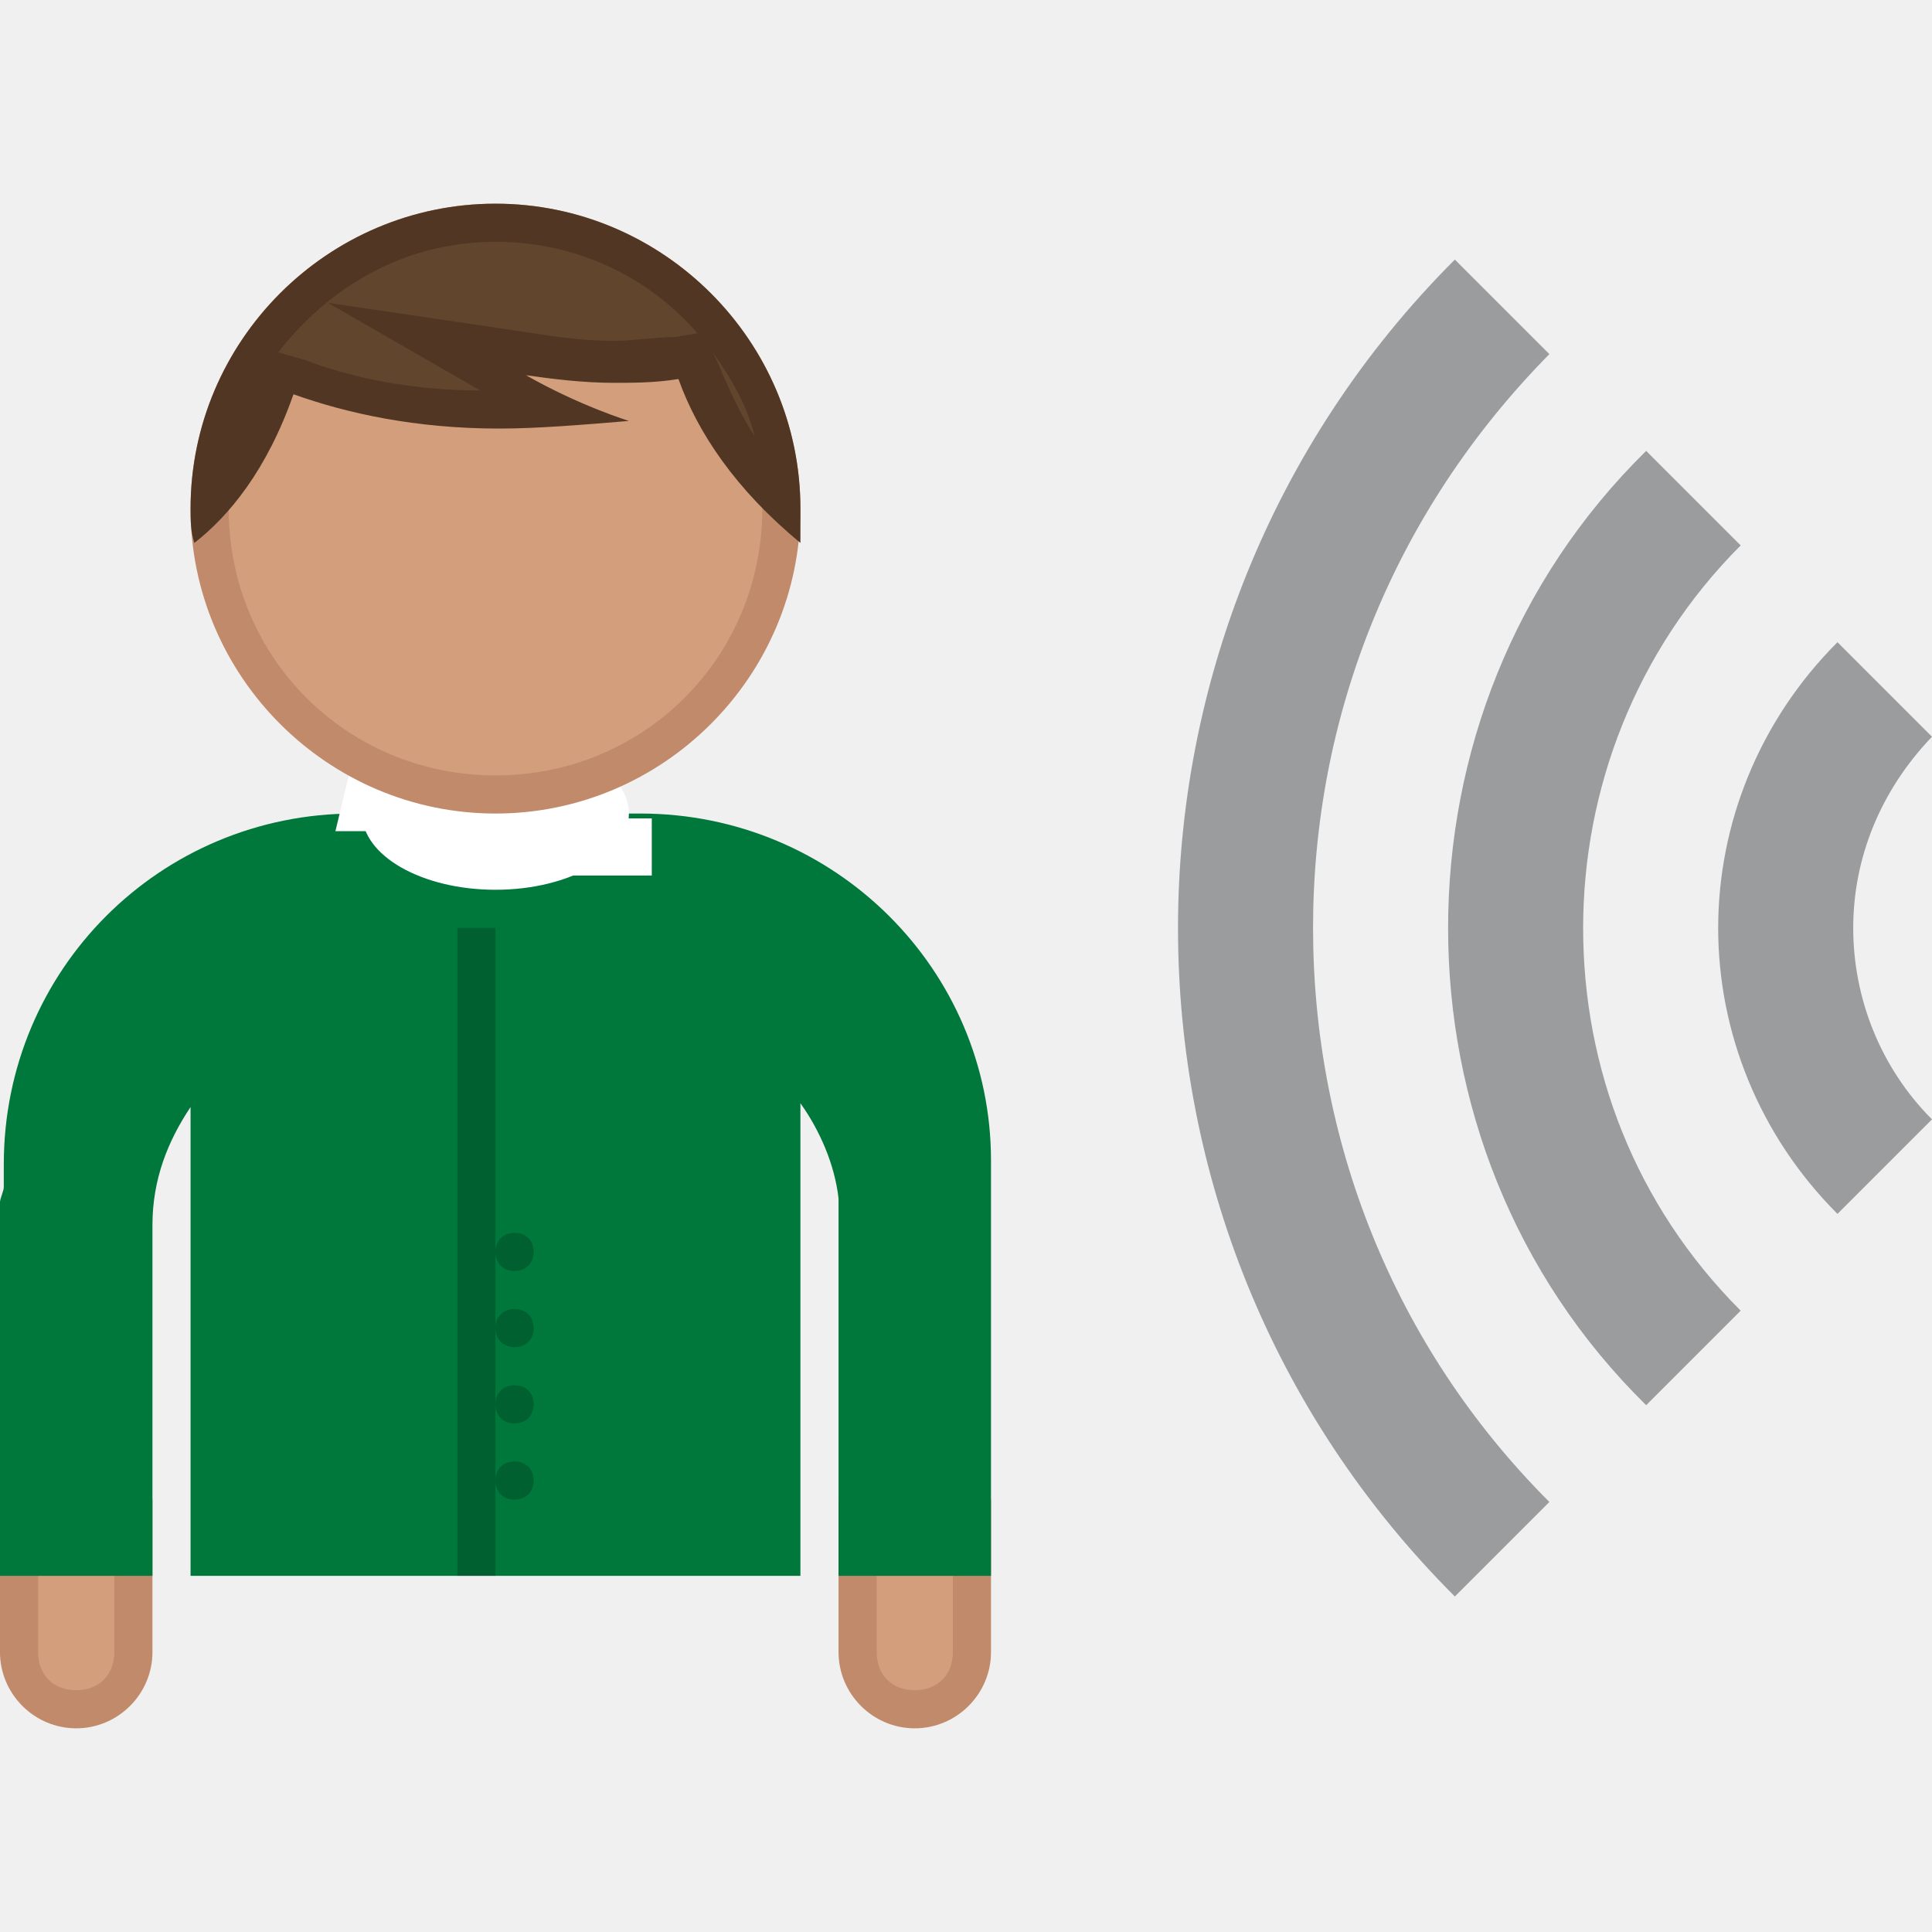
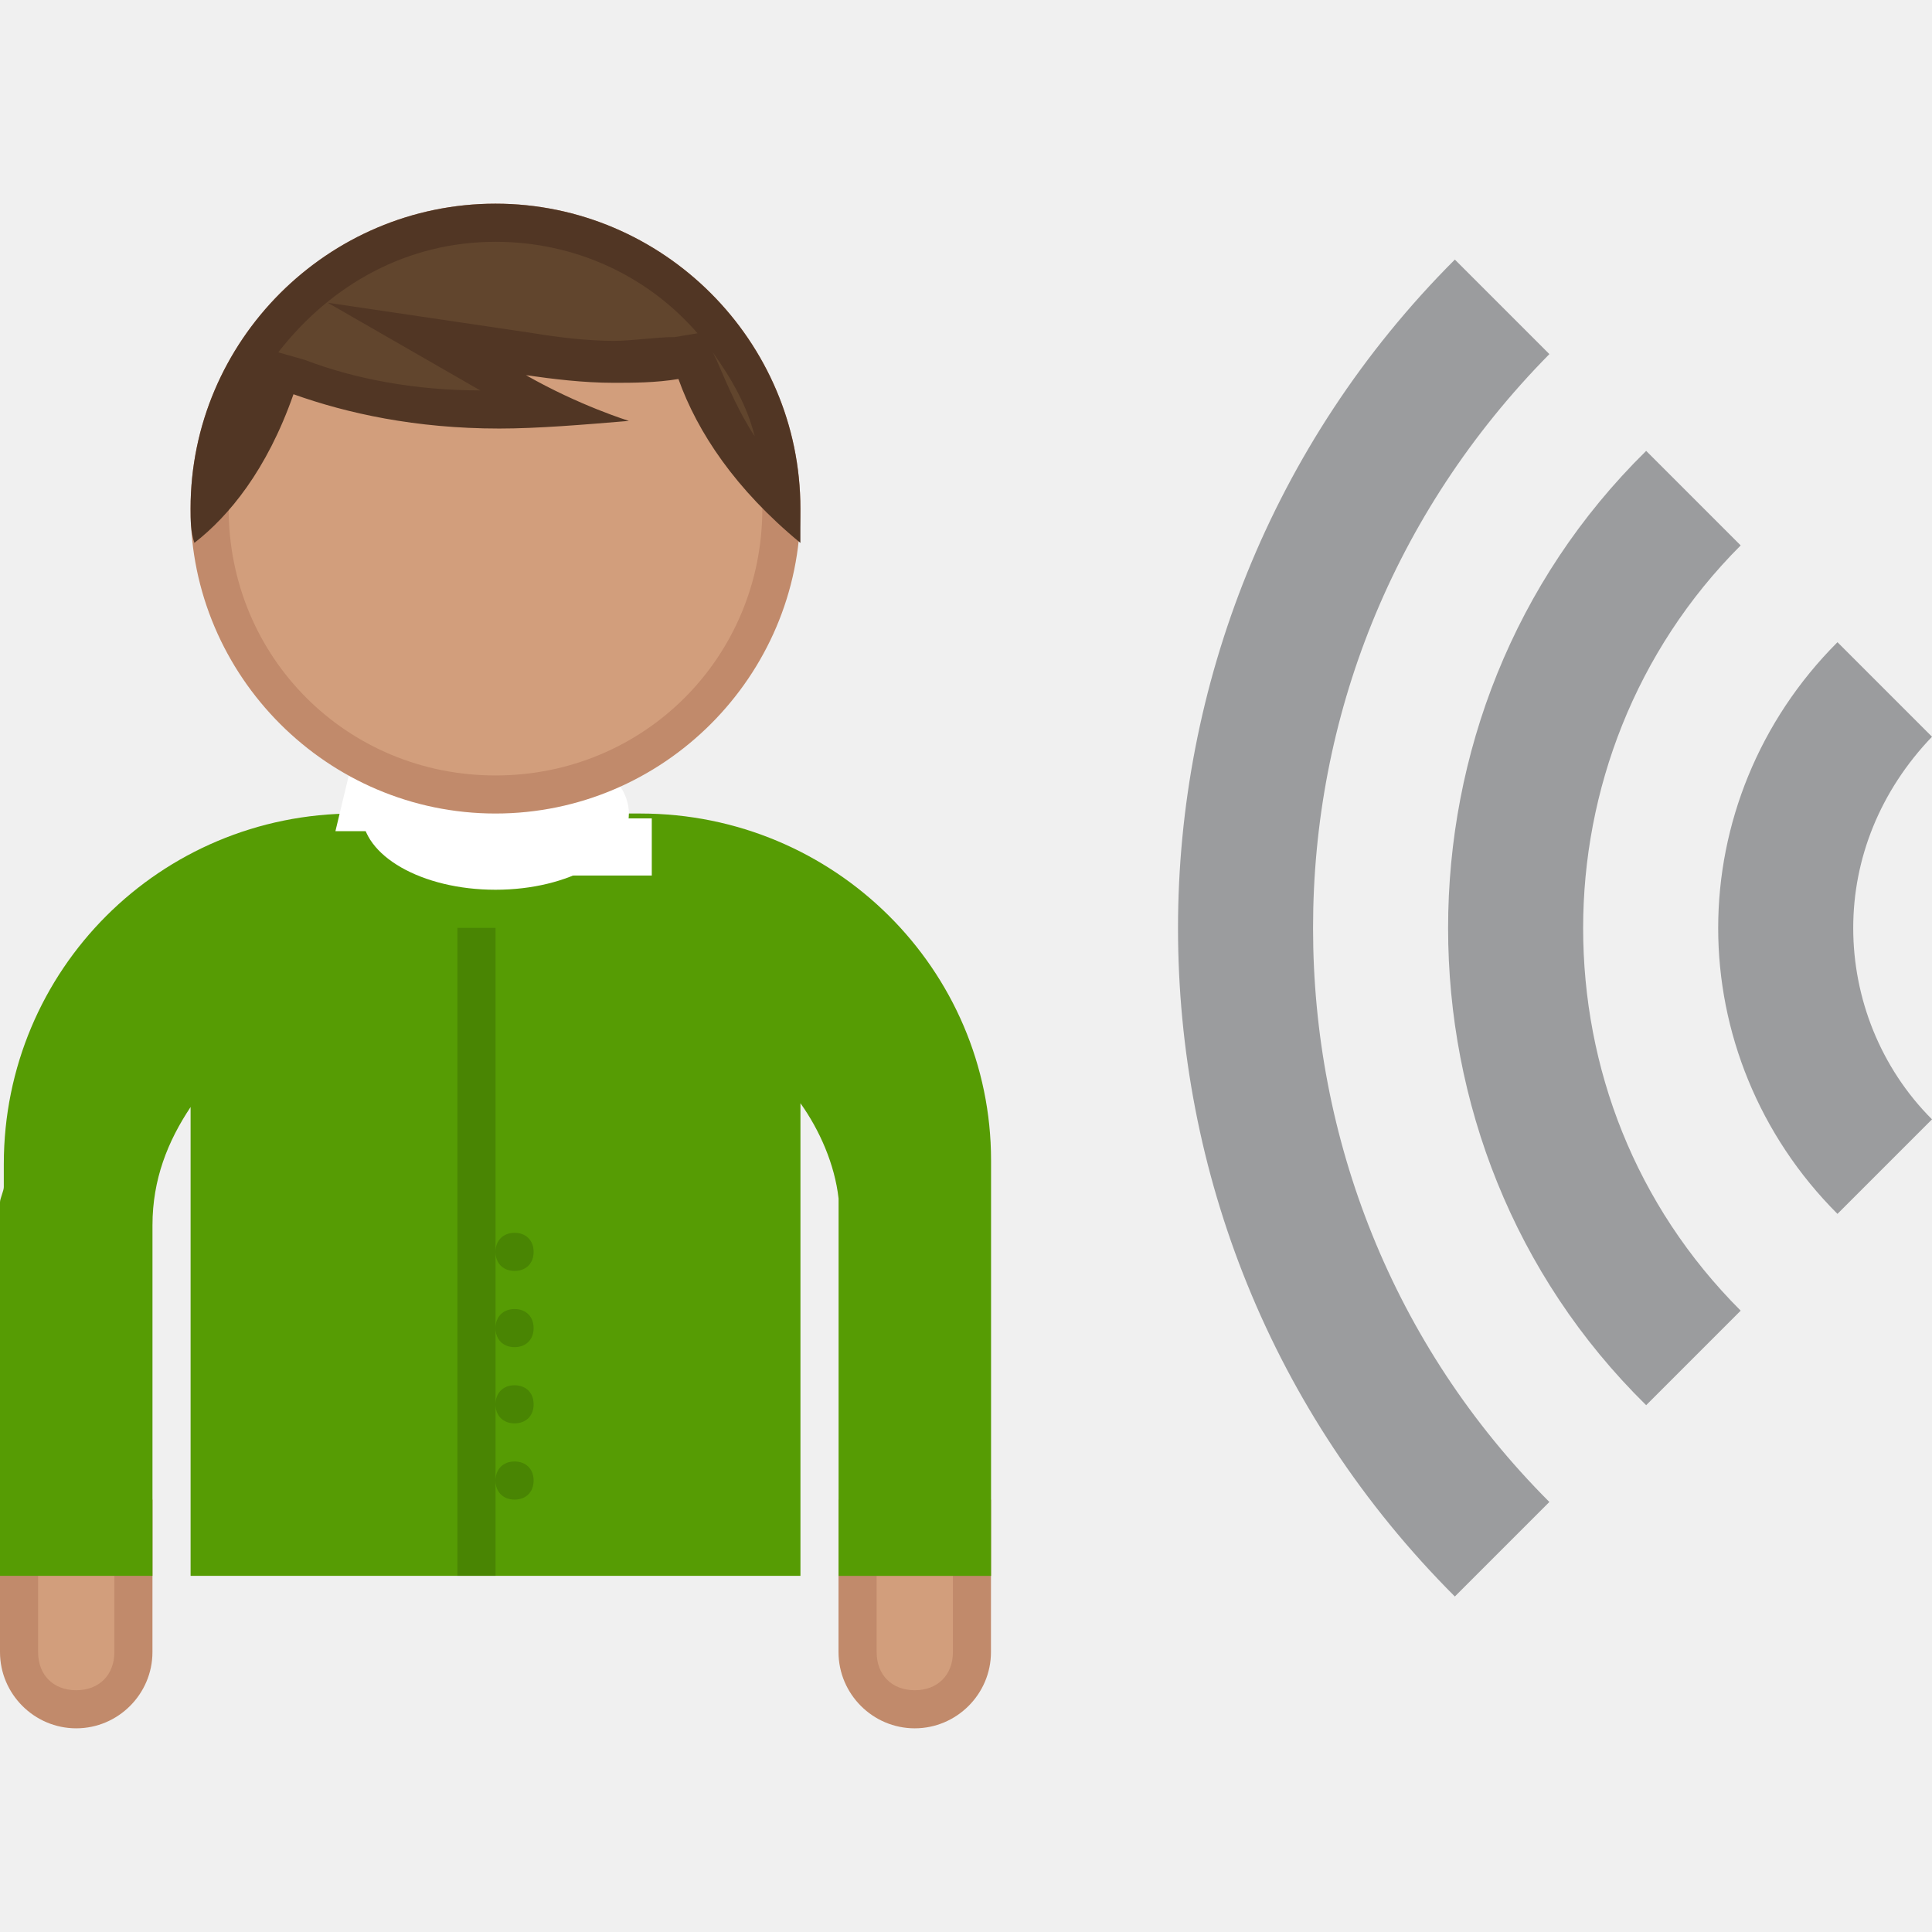
<svg xmlns="http://www.w3.org/2000/svg" xmlns:xlink="http://www.w3.org/1999/xlink" viewBox="0 0 64 64" style="enable-background:new 0 0 64 64" version="1.1" id="svg18">
  <defs id="defs22">
    <clipPath id="1">
      <use height="100%" width="100%" y="0" x="0" xlink:href="#0" id="use3" />
    </clipPath>
    <clipPath id="clipPath880">
      <use height="100%" width="100%" y="0" x="0" xlink:href="#0" id="use878" />
    </clipPath>
  </defs>
  <path transform="matrix(1.262643,0,0,1.262643,-25.01156,6.340521)" d="m 29.3,17.3 c 0,0 2.7,7.9 2.7,10.7 0,-2.7 2.7,-10.7 2.7,-10.7 h -5.4" style="fill:#ffffff" clip-path="url(#1)" id="path36" />
  <path transform="matrix(1.262643,0,0,1.262643,-25.01156,6.340521)" d="m 30,17 1.5,2 -1.5,3 2,6 2,-6 -1.5,-3 1.5,-2 z" style="fill:#e70003" clip-path="url(#1)" id="path38" />
-   <g id="g2027" transform="matrix(1.262643,0,0,1.262643,-9.092923,-9.099692)">
-     <g style="fill:#9b9c9e;fill-opacity:1" transform="matrix(0,-0.59049,0.59049,0,31.61201,50.45043)" id="g840">
-       <path d="m 40.5,43.8 c -2.3,-2.1 -5.3,-3.3 -8.5,-3.3 -3.2,0 -6.2,1.2 -8.5,3.3 L 20,40.3 c 3.3,-3.1 7.5,-4.8 12,-4.8 4.5,0 8.8,1.7 12,4.8 l -3.5,3.5" style="fill:#9b9c9e;fill-opacity:1" id="path6" />
-       <path style="fill:#9b9c9e;fill-opacity:1" d="m 32,36 c 4.2,0 8.2,1.5 11.3,4.3 l -2.8,2.8 C 38.1,41.1 35.2,40 32,40 c -3.2,0 -6.1,1.1 -8.5,3.1 L 20.7,40.3 C 23.8,37.5 27.8,36 32,36 m 0,-1 c -4.6,0 -9.2,1.8 -12.7,5.3 l 4.2,4.2 C 25.8,42.2 28.9,41 32,41 c 3.1,0 6.1,1.2 8.5,3.5 l 4.2,-4.2 C 41.2,36.8 36.6,35 32,35 Z" id="path8" />
-       <path d="m 49,35.3 c -4.6,-4.4 -10.6,-6.8 -17,-6.8 -6.4,0 -12.4,2.4 -17,6.8 L 11.5,31.8 C 17,26.5 24.3,23.5 32,23.5 c 7.7,0 15,2.9 20.5,8.3 L 49,35.3" style="fill:#9b9c9e;fill-opacity:1" id="path10" />
-       <path style="fill:#9b9c9e;fill-opacity:1" d="m 32,24 c 7.4,0 14.4,2.8 19.8,7.8 L 49,34.6 C 44.3,30.3 38.3,28 32,28 25.7,28 19.7,30.3 15,34.6 L 12.2,31.8 C 17.6,26.8 24.6,24 32,24 m 0,-1 c -7.7,0 -15.4,2.9 -21.2,8.8 L 15,36 c 4.7,-4.7 10.8,-7 17,-7 6.1,0 12.3,2.3 17,7 l 4.2,-4.2 C 47.4,25.9 39.7,23 32,23 Z" id="path12" />
-       <path d="M 57.5,26.8 C 50.6,20.2 41.6,16.5 32,16.5 22.4,16.5 13.4,20.2 6.5,26.8 L 3,23.3 c 7.8,-7.6 18.1,-11.8 29,-11.8 10.9,0 21.2,4.2 29,11.8 l -3.5,3.5" style="fill:#9b9c9e;fill-opacity:1" id="path14" />
-       <path style="fill:#9b9c9e;fill-opacity:1" d="m 32,12 c 10.6,0 20.6,4 28.3,11.3 l -2.8,2.8 C 50.5,19.6 41.5,16 32,16 22.5,16 13.5,19.6 6.6,26.1 L 3.8,23.3 C 11.4,16 21.4,12 32,12 m 0,-1 C 21.2,11 10.5,15.1 2.3,23.3 l 4.2,4.2 C 13.5,20.5 22.7,17 32,17 c 9.3,0 18.4,3.5 25.5,10.5 l 4.2,-4.2 C 53.5,15.1 42.7,11 32,11 Z" id="path16" />
-     </g>
-     <g transform="translate(1.35404,-0.12745)" id="g912">
-       <path d="m 29.847,52.178 c -0.8,0 -1.5,-0.7 -1.5,-1.5 v -3.5 h 3 v 3.5 c 0,0.8 -0.7,1.5 -1.5,1.5" style="fill:#d29e7c" id="path8-3" />
-       <path d="m 30.847,47.678 v 3 c 0,0.6 -0.4,1 -1,1 -0.6,0 -1,-0.4 -1,-1 v -3 h 2 m 1,-1 h -4 v 4 c 0,1.1 0.9,2 2,2 1.1,0 2,-0.9 2,-2 z" style="fill:#c18a6b" id="path10-6" />
-       <path d="m 7.847,52.178 c -0.8,0 -1.5,-0.7 -1.5,-1.5 v -3.5 h 3 v 3.5 c 0,0.8 -0.6,1.5 -1.5,1.5" style="fill:#d29e7c" id="path12-7" />
-       <path d="m 8.847,47.678 v 3 c 0,0.6 -0.4,1 -1,1 -0.6,0 -1,-0.4 -1,-1 v -3 h 2 m 1,-1 h -4 v 4 c 0,1.1 0.9,2 2,2 1.1,0 2,-0.9 2,-2 z" style="fill:#c18a6b" id="path14-5" />
-       <path d="m 22.647,28.678 h -7.5 c -5.1,0 -9.2,4.1 -9.2,9.2 v 0.6 c 0,0.1 -0.1,0.3 -0.1,0.4 v 9.8 h 4 v -5.4 -3.8 c 0,-1.2 0.4,-2.2 1,-3.1 v 12.3 h 16 v -12.4 c 0.5,0.7 0.9,1.6 1,2.5 0,0.1 0,0.1 0,0.1 v 9.8 h 4 v -9.2 -0.6 -1.1 c 0,-5 -4.1,-9.1 -9.2,-9.1" style="fill:#00783c" id="path16-3" />
-       <ellipse cx="18.847" cy="28.678" rx="3.5" ry="2" style="fill:#ffffff" id="ellipse22" />
-       <path d="m 17.847,31.678 h 1 v 17 h -1 z" style="opacity:0.2" id="path26" />
-       <path d="m 19.347,45.678 c -0.3,0 -0.5,0.2 -0.5,0.5 0,0.3 0.2,0.5 0.5,0.5 0.3,0 0.5,-0.2 0.5,-0.5 0,-0.3 -0.2,-0.5 -0.5,-0.5" style="opacity:0.2" id="path28" />
-       <path d="m 19.347,43.678 c -0.3,0 -0.5,0.2 -0.5,0.5 0,0.3 0.2,0.5 0.5,0.5 0.3,0 0.5,-0.2 0.5,-0.5 0,-0.3 -0.2,-0.5 -0.5,-0.5" style="opacity:0.2" id="path30" />
-       <path d="m 19.347,41.678 c -0.3,0 -0.5,0.2 -0.5,0.5 0,0.3 0.2,0.5 0.5,0.5 0.3,0 0.5,-0.2 0.5,-0.5 0,-0.3 -0.2,-0.5 -0.5,-0.5" style="opacity:0.2" id="path32" />
-       <path d="m 19.347,39.678 c -0.3,0 -0.5,0.2 -0.5,0.5 0,0.3 0.2,0.5 0.5,0.5 0.3,0 0.5,-0.2 0.5,-0.5 0,-0.3 -0.2,-0.5 -0.5,-0.5" style="opacity:0.2" id="path34" />
-       <g transform="translate(-13.15254,11.67797)" style="fill:#ffffff" id="g44">
-         <path d="M 32.646,17.127 H 36.1 v 1.5 h -3.3 z" id="path40" />
-         <path d="M 28.16,15.963 H 31.1 v 1.5 h -3.3 z" id="path42" />
-       </g>
-       <path d="m 18.847,28.178 c -4.1,0 -7.5,-3.4 -7.5,-7.5 0,-4.1 3.4,-7.5 7.5,-7.5 4.1,0 7.5,3.4 7.5,7.5 0,4.1 -3.4,7.5 -7.5,7.5" style="fill:#d29e7c" id="path46" />
-       <path d="m 18.847,13.678 c 3.9,0 7,3.1 7,7 0,3.9 -3.1,7 -7,7 -3.9,0 -7,-3.1 -7,-7 0,-3.9 3.1,-7 7,-7 m 0,-1 c -4.4,0 -8,3.6 -8,8 0,4.4 3.6,8 8,8 4.4,0 8,-3.6 8,-8 0,-4.4 -3.6,-8 -8,-8 z" style="fill:#c18a6b" id="path48" />
-       <path d="m 11.347,20.478 c 0.1,-4.1 3.4,-7.3 7.5,-7.3 4.1,0 7.4,3.2 7.5,7.3 -1,-1 -1.8,-2.2 -2.2,-3.5 l -0.1,-0.3 h -0.4 c -0.6,0 -1.1,0.1 -1.6,0.1 -0.8,0 -1.5,-0.1 -2.2,-0.2 l -2.7,-0.4 2.4,1.3 c 0.3,0.2 0.6,0.4 0.9,0.5 -0.5,0 -1,0 -1.4,0 -2,0 -3.7,-0.3 -5.3,-0.9 l -0.5,-0.2 -0.2,0.5 c -0.4,1.3 -1,2.3 -1.7,3.1" style="fill:#61452d" id="path50" />
-       <path d="m 18.847,13.678 c 2.1,0 4,0.9 5.3,2.4 l -0.6,0.1 c -0.5,0 -1.1,0.1 -1.6,0.1 -0.7,0 -1.5,-0.1 -2.1,-0.2 l -5.4,-0.8 4,2.3 c -1.7,0 -3.3,-0.3 -4.6,-0.8 l -0.7,-0.2 c 1.4,-1.8 3.4,-2.9 5.7,-2.9 m 5.7,2.9 c 0.5,0.7 0.9,1.4 1.1,2.2 -0.4,-0.6 -0.7,-1.3 -1,-2 l -0.1,-0.2 m -5.7,-3.9 c -4.4,0 -8,3.6 -8,8 0,0.3 0,0.6 0.1,0.9 0.9,-0.7 1.9,-1.9 2.6,-3.9 1.4,0.5 3.2,0.9 5.4,0.9 1,0 2.2,-0.1 3.4,-0.2 0,0 -1.3,-0.4 -2.7,-1.2 0.7,0.1 1.5,0.2 2.3,0.2 0.5,0 1.1,0 1.7,-0.1 0.5,1.4 1.5,2.9 3.2,4.3 0,-0.3 0,-0.6 0,-0.9 0,-4.4 -3.6,-8 -8,-8 z" style="fill:#513624" id="path52" />
-     </g>
+   <g id="g840" transform="matrix(0,-0.7455782,0.7455782,0,30.82177,54.60121)" style="fill:#9b9c9e;fill-opacity:1">
+     <path id="path6" style="fill:#9b9c9e;fill-opacity:1" d="m 40.5,43.8 c -2.3,-2.1 -5.3,-3.3 -8.5,-3.3 -3.2,0 -6.2,1.2 -8.5,3.3 L 20,40.3 c 3.3,-3.1 7.5,-4.8 12,-4.8 4.5,0 8.8,1.7 12,4.8 l -3.5,3.5" />
+     <path id="path8" d="m 32,36 c 4.2,0 8.2,1.5 11.3,4.3 l -2.8,2.8 C 38.1,41.1 35.2,40 32,40 c -3.2,0 -6.1,1.1 -8.5,3.1 L 20.7,40.3 C 23.8,37.5 27.8,36 32,36 m 0,-1 c -4.6,0 -9.2,1.8 -12.7,5.3 l 4.2,4.2 C 25.8,42.2 28.9,41 32,41 c 3.1,0 6.1,1.2 8.5,3.5 l 4.2,-4.2 C 41.2,36.8 36.6,35 32,35 Z" style="fill:#9b9c9e;fill-opacity:1" />
+     <path id="path10" style="fill:#9b9c9e;fill-opacity:1" d="m 49,35.3 c -4.6,-4.4 -10.6,-6.8 -17,-6.8 -6.4,0 -12.4,2.4 -17,6.8 L 11.5,31.8 C 17,26.5 24.3,23.5 32,23.5 c 7.7,0 15,2.9 20.5,8.3 L 49,35.3" />
+     <path id="path12" d="m 32,24 c 7.4,0 14.4,2.8 19.8,7.8 L 49,34.6 C 44.3,30.3 38.3,28 32,28 25.7,28 19.7,30.3 15,34.6 L 12.2,31.8 C 17.6,26.8 24.6,24 32,24 m 0,-1 c -7.7,0 -15.4,2.9 -21.2,8.8 L 15,36 c 4.7,-4.7 10.8,-7 17,-7 6.1,0 12.3,2.3 17,7 l 4.2,-4.2 C 47.4,25.9 39.7,23 32,23 Z" style="fill:#9b9c9e;fill-opacity:1" />
+     <path id="path14" style="fill:#9b9c9e;fill-opacity:1" d="M 57.5,26.8 C 50.6,20.2 41.6,16.5 32,16.5 22.4,16.5 13.4,20.2 6.5,26.8 L 3,23.3 c 7.8,-7.6 18.1,-11.8 29,-11.8 10.9,0 21.2,4.2 29,11.8 l -3.5,3.5" />
+     <path id="path16" d="m 32,12 c 10.6,0 20.6,4 28.3,11.3 l -2.8,2.8 C 50.5,19.6 41.5,16 32,16 22.5,16 13.5,19.6 6.6,26.1 L 3.8,23.3 C 11.4,16 21.4,12 32,12 m 0,-1 C 21.2,11 10.5,15.1 2.3,23.3 l 4.2,4.2 C 13.5,20.5 22.7,17 32,17 c 9.3,0 18.4,3.5 25.5,10.5 l 4.2,-4.2 C 53.5,15.1 42.7,11 32,11 Z" style="fill:#9b9c9e;fill-opacity:1" />
  </g>
+   <path d="m 30.303,56.622 c -1.01,0 -1.894,-0.884 -1.894,-1.894 v -4.419 h 3.788 v 4.419 c 0,1.01 -0.884,1.894 -1.894,1.894" style="fill:#d29e7c;stroke-width:1.263" id="path8-3" />
+   <path d="m 31.566,50.94 v 3.788 c 0,0.758 -0.505,1.263 -1.263,1.263 -0.758,0 -1.263,-0.505 -1.263,-1.263 v -3.788 h 2.525 m 1.263,-1.263 h -5.051 v 5.051 c 0,1.389 1.136,2.525 2.525,2.525 1.389,0 2.525,-1.136 2.525,-2.525 z" style="fill:#c18a6b;stroke-width:1.263" id="path10-6" />
+   <path d="m 2.525,56.622 c -1.01,0 -1.894,-0.884 -1.894,-1.894 V 50.308 H 4.419 v 4.419 c 0,1.01 -0.758,1.894 -1.894,1.894" style="fill:#d29e7c;stroke-width:1.263" id="path12-7" />
+   <path d="m 3.788,50.94 v 3.788 c 0,0.758 -0.505,1.263 -1.263,1.263 -0.758,0 -1.263,-0.505 -1.263,-1.263 v -3.788 H 3.788 M 5.051,49.677 H 9.199573e-8 v 5.051 c 0,1.389 1.136,2.525 2.525,2.525 1.389,0 2.525,-1.136 2.525,-2.525 z" style="fill:#c18a6b;stroke-width:1.263" id="path14-5" />
+   <path d="m 21.212,26.949 h -9.47 c -6.439,0 -11.616,5.177 -11.616,11.616 v 0.758 C 0.126,39.45 9.199573e-8,39.702 9.199573e-8,39.828 V 52.202 H 5.051 v -6.818 -4.798 c 0,-1.515 0.505,-2.778 1.263,-3.914 V 52.202 H 26.516 V 36.546 c 0.631,0.884 1.136,2.02 1.263,3.157 0,0.126 0,0.126 0,0.126 v 12.374 h 5.051 V 40.586 39.828 38.439 c 0,-6.313 -5.177,-11.49 -11.616,-11.49" style="fill:#569c04;stroke-width:1.263;fill-opacity:1" id="path16-3" />
+   <ellipse cx="16.414" cy="26.949" rx="4.419" ry="2.525" style="fill:#ffffff;stroke-width:1.263" id="ellipse22" />
+   <path d="m 15.152,30.737 h 1.263 V 52.202 H 15.152 Z" style="opacity:0.2;stroke-width:1.263;fill:#152701;fill-opacity:1" id="path26" />
+   <path d="m 17.046,48.414 c -0.379,0 -0.631,0.253 -0.631,0.631 0,0.379 0.253,0.631 0.631,0.631 0.379,0 0.631,-0.253 0.631,-0.631 0,-0.379 -0.253,-0.631 -0.631,-0.631" style="opacity:0.2;stroke-width:1.263;fill:#152701;fill-opacity:1" id="path28" />
+   <path d="m 17.046,45.889 c -0.379,0 -0.631,0.253 -0.631,0.631 0,0.379 0.253,0.631 0.631,0.631 0.379,0 0.631,-0.253 0.631,-0.631 0,-0.379 -0.253,-0.631 -0.631,-0.631" style="opacity:0.2;stroke-width:1.263;fill:#152701;fill-opacity:1" id="path30" />
+   <path d="m 17.046,43.364 c -0.379,0 -0.631,0.253 -0.631,0.631 0,0.379 0.253,0.631 0.631,0.631 0.379,0 0.631,-0.253 0.631,-0.631 0,-0.379 -0.253,-0.631 -0.631,-0.631" style="opacity:0.2;stroke-width:1.263;fill:#152701;fill-opacity:1" id="path32" />
+   <path d="m 17.046,40.839 c -0.379,0 -0.631,0.253 -0.631,0.631 0,0.379 0.253,0.631 0.631,0.631 0.379,0 0.631,-0.253 0.631,-0.631 0,-0.379 -0.253,-0.631 -0.631,-0.631" style="opacity:0.2;stroke-width:1.263;fill:#152701;fill-opacity:1" id="path34" />
+   <g transform="matrix(1.262643,0,0,1.262643,-23.99022,5.484491)" style="fill:#ffffff" id="g44">
+     <path d="M 32.646,17.127 H 36.1 v 1.5 h -3.3 z" id="path40" />
+     <path d="M 28.16,15.963 H 31.1 v 1.5 h -3.3 z" id="path42" />
+   </g>
+   <path d="m 16.414,26.318 c -5.177,0 -9.47,-4.293 -9.47,-9.47 0,-5.177 4.293,-9.47 9.47,-9.47 5.177,0 9.47,4.293 9.47,9.47 0,5.177 -4.293,9.47 -9.47,9.47" style="fill:#d29e7c;stroke-width:1.263" id="path46" />
+   <path d="m 16.414,8.01 c 4.924,0 8.839,3.914 8.839,8.839 0,4.924 -3.914,8.839 -8.839,8.839 -4.924,0 -8.839,-3.914 -8.839,-8.839 0,-4.924 3.914,-8.839 8.839,-8.839 m 0,-1.263 c -5.556,0 -10.101,4.546 -10.101,10.101 0,5.556 4.546,10.101 10.101,10.101 5.556,0 10.101,-4.546 10.101,-10.101 0,-5.556 -4.546,-10.101 -10.101,-10.101 z" style="fill:#c18a6b;stroke-width:1.263" id="path48" />
+   <path d="m 6.945,16.596 c 0.126,-5.177 4.293,-9.217 9.47,-9.217 5.177,0 9.344,4.04 9.47,9.217 -1.263,-1.263 -2.273,-2.778 -2.778,-4.419 l -0.126,-0.379 h -0.505 c -0.758,0 -1.389,0.126 -2.02,0.126 -1.01,0 -1.894,-0.126 -2.778,-0.253 l -3.409,-0.505 3.03,1.641 c 0.379,0.253 0.758,0.505 1.136,0.631 -0.631,0 -1.263,0 -1.768,0 -2.525,0 -4.672,-0.379 -6.692,-1.136 L 9.344,12.05 9.091,12.682 c -0.505,1.641 -1.263,2.904 -2.146,3.914" style="fill:#61452d;stroke-width:1.263" id="path50" />
+   <path d="m 16.414,8.01 c 2.652,0 5.051,1.136 6.692,3.03 l -0.758,0.126 c -0.631,0 -1.389,0.126 -2.02,0.126 -0.884,0 -1.894,-0.126 -2.652,-0.253 l -6.818,-1.01 5.051,2.904 c -2.146,0 -4.167,-0.379 -5.808,-1.01 L 9.217,11.671 C 10.985,9.399 13.51,8.01 16.414,8.01 m 7.197,3.662 c 0.631,0.884 1.136,1.768 1.389,2.778 -0.505,-0.758 -0.884,-1.641 -1.263,-2.525 L 23.611,11.671 M 16.414,6.747 c -5.556,0 -10.101,4.546 -10.101,10.101 0,0.379 0,0.758 0.126,1.136 1.136,-0.884 2.399,-2.399 3.283,-4.924 1.768,0.631 4.04,1.136 6.818,1.136 1.263,0 2.778,-0.126 4.293,-0.253 0,0 -1.641,-0.505 -3.409,-1.515 0.884,0.126 1.894,0.253 2.904,0.253 0.631,0 1.389,0 2.146,-0.126 0.631,1.768 1.894,3.662 4.04,5.429 0,-0.379 0,-0.758 0,-1.136 0,-5.556 -4.546,-10.101 -10.101,-10.101 z" style="fill:#513624;stroke-width:1.263" id="path52" />
</svg>
